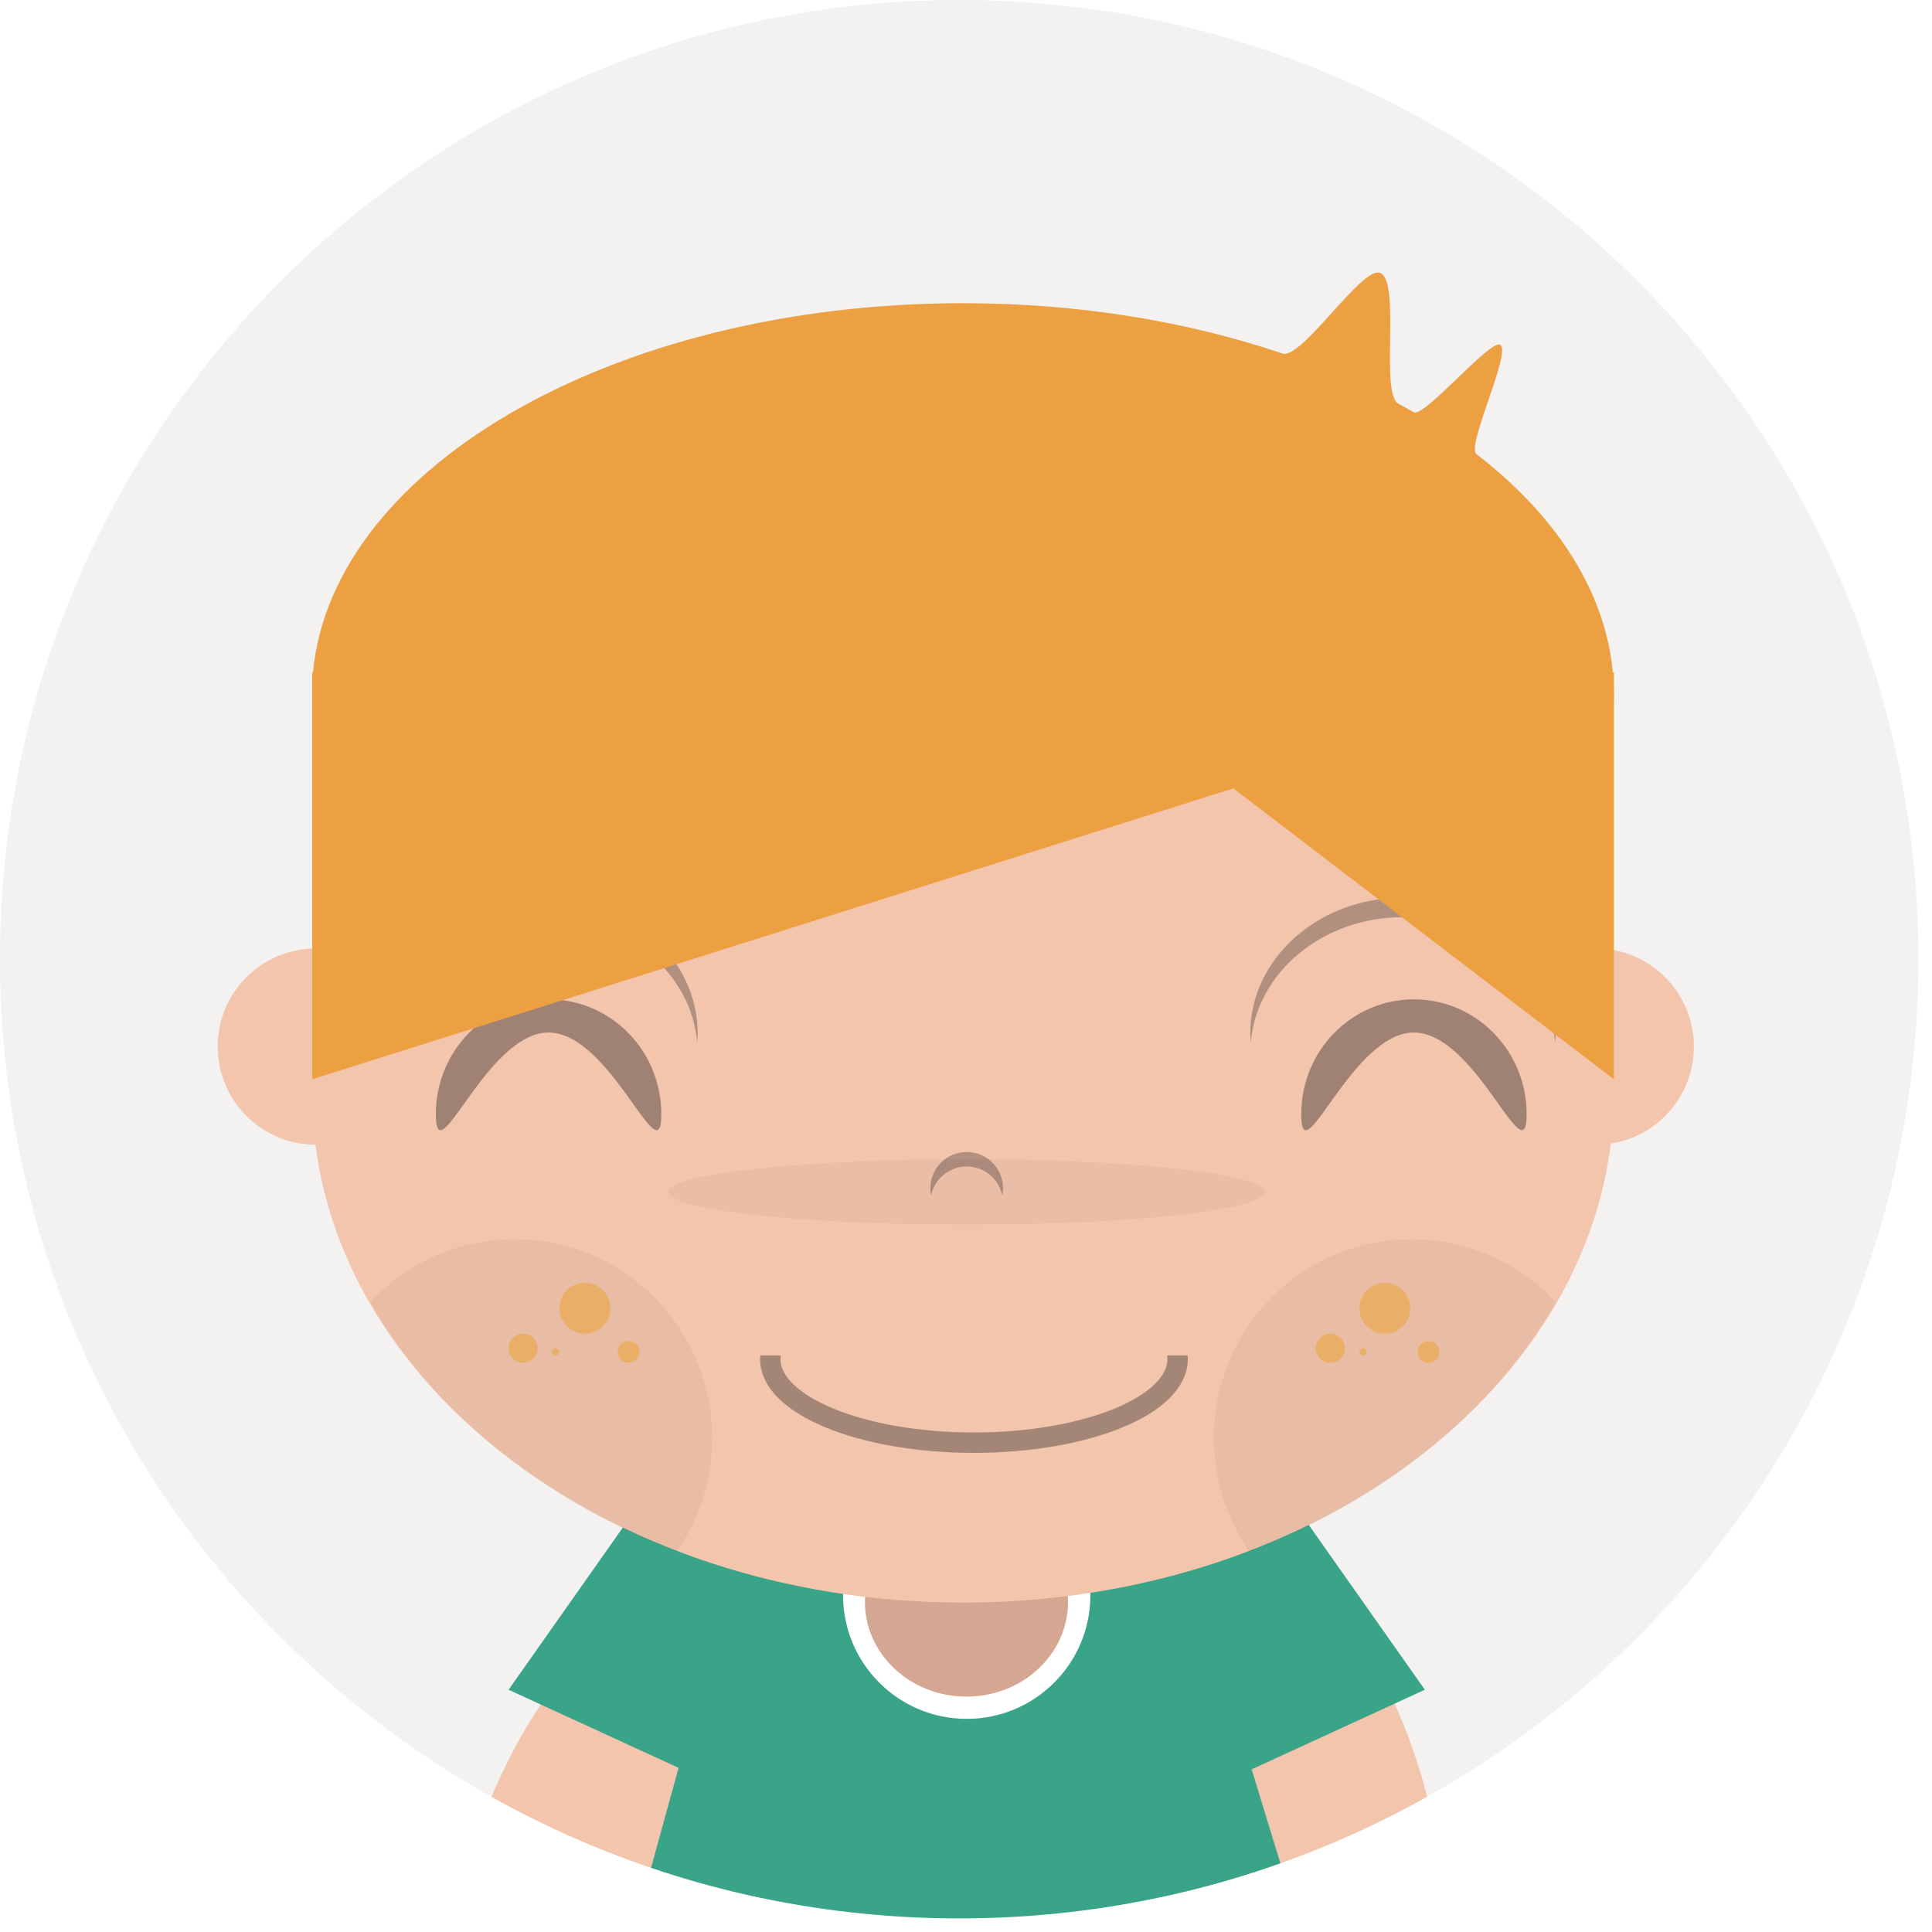
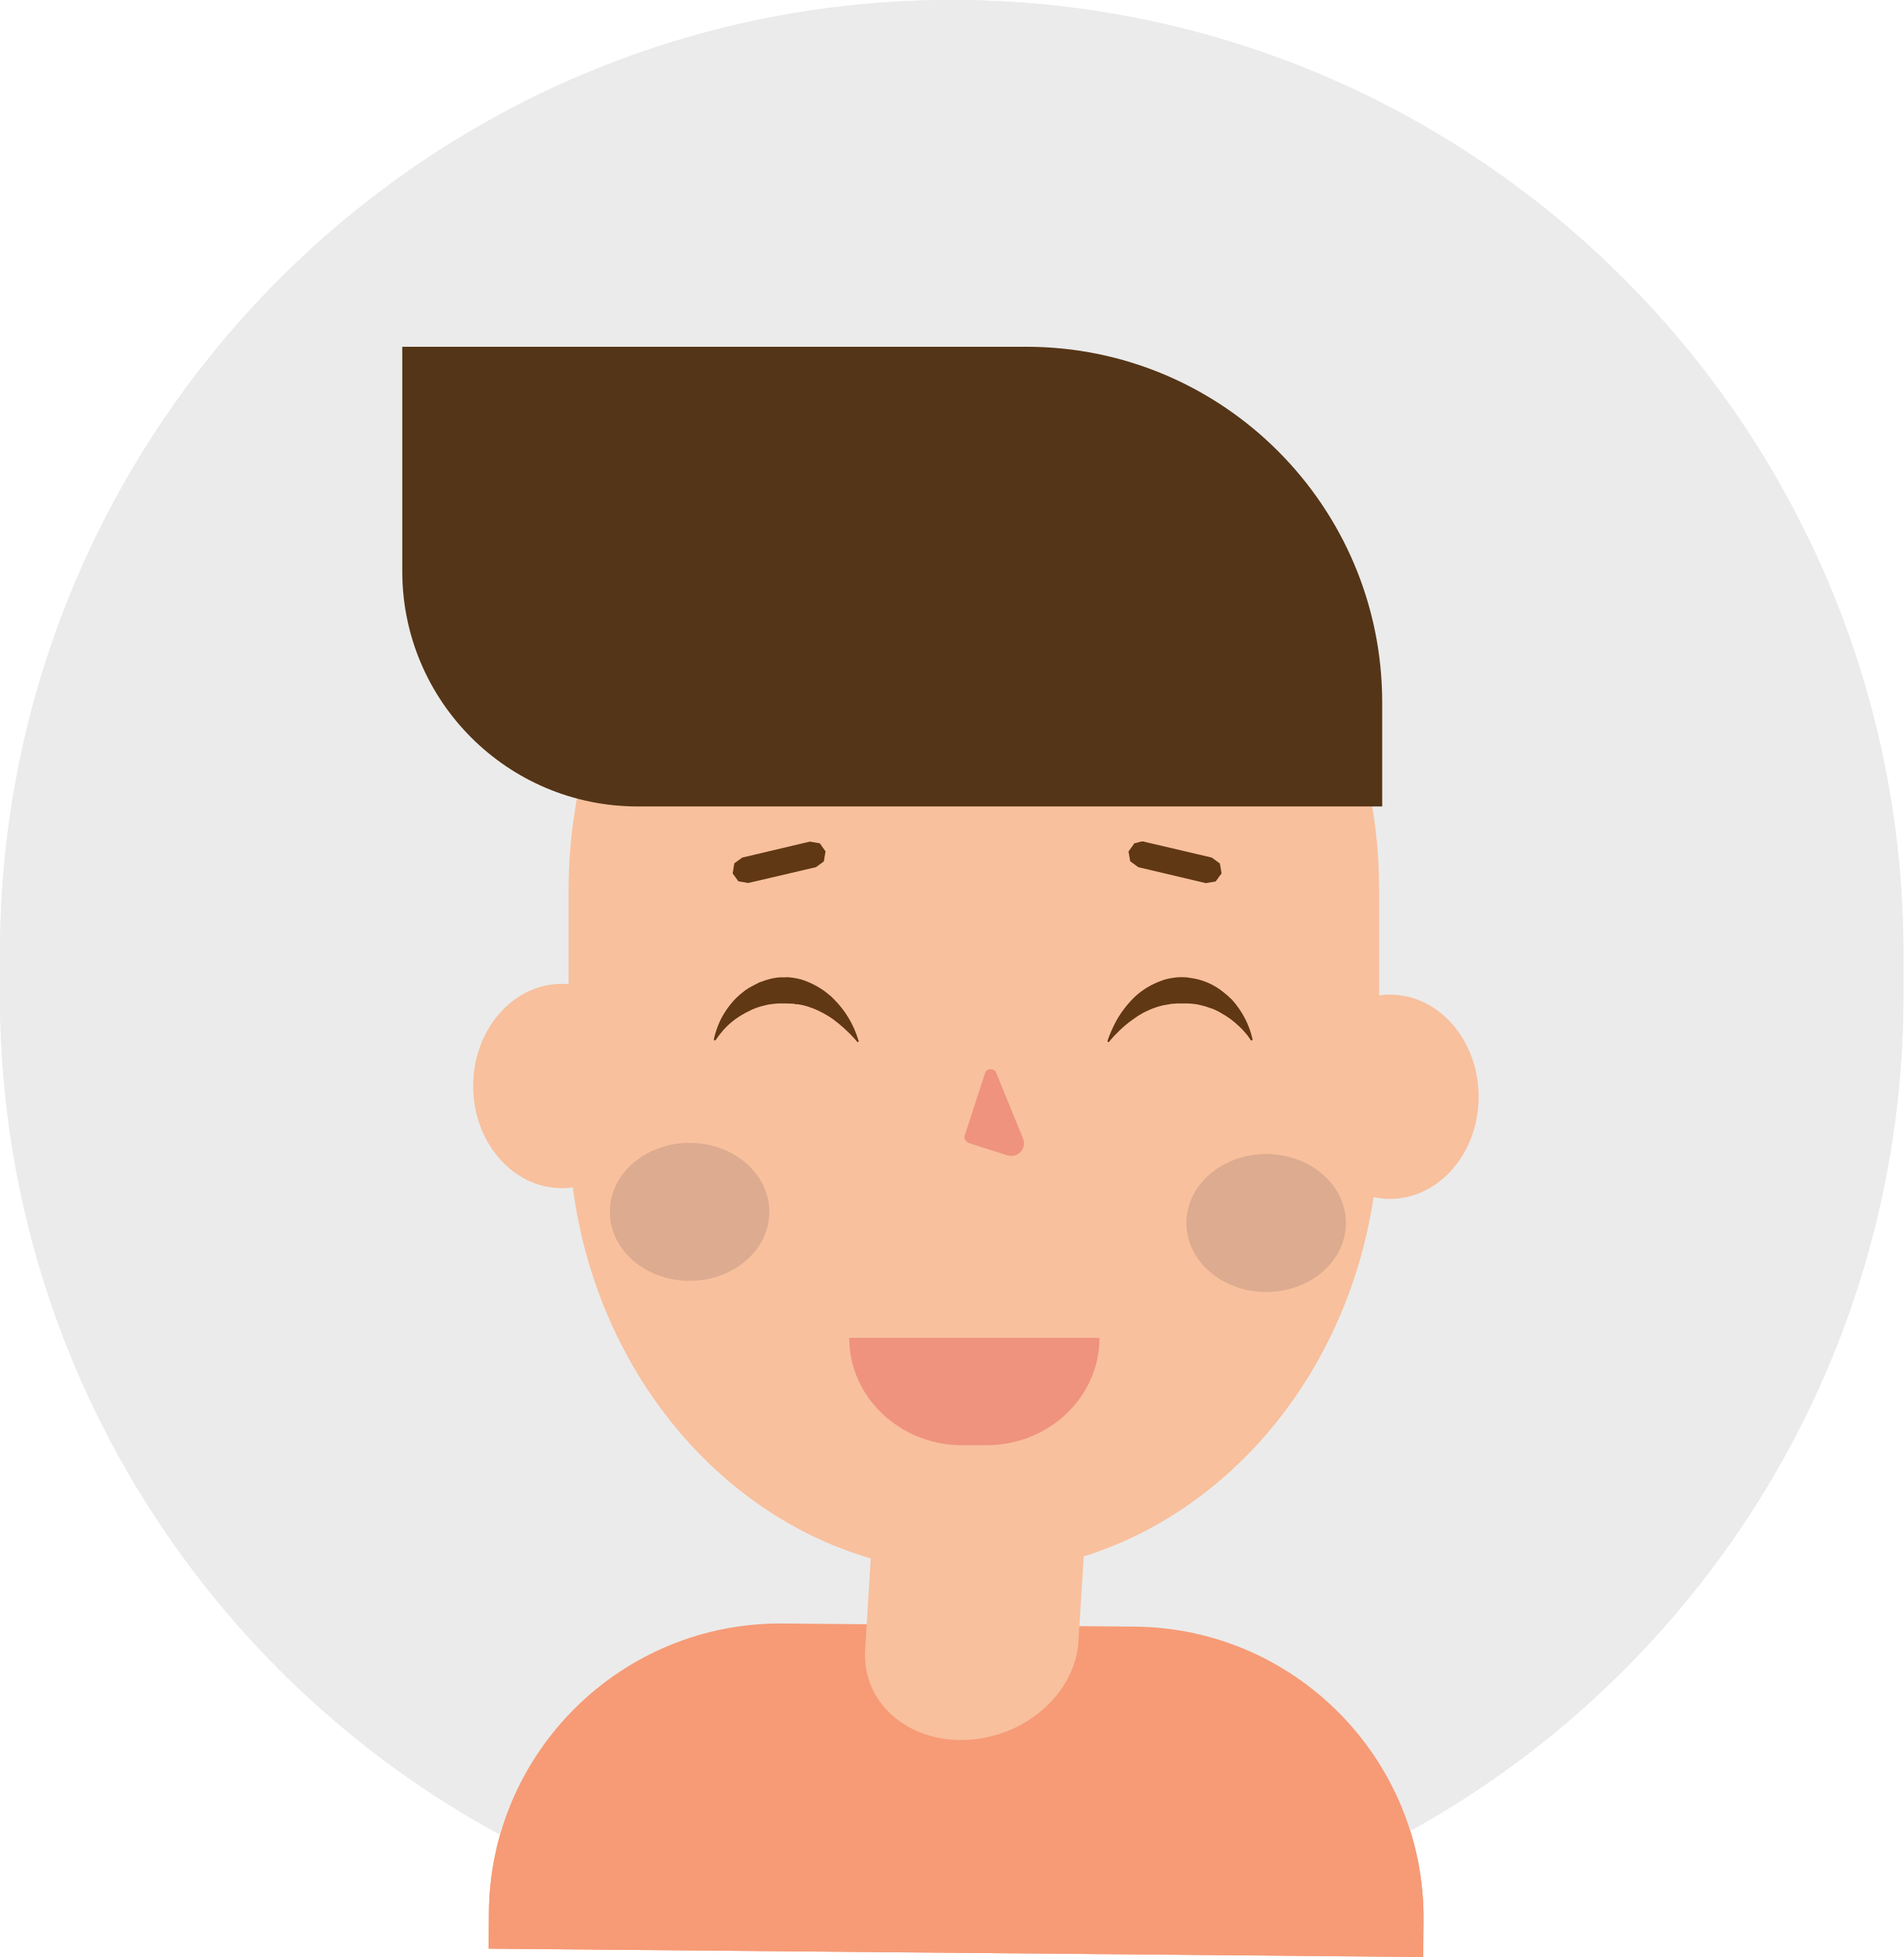
- <svg xmlns="http://www.w3.org/2000/svg" version="1.1" x="0px" y="0px" preserveAspectRatio="xMidYMid meet" width="284px" height="284px" viewBox="0 0 284 284" enable-background="new 0 0 284 284" xml:space="preserve">
-   <circle id="oval2" stroke="none" fill="rgb(243, 242, 241)" cx="141" cy="141" r="141" />
-   <g id="group" clip-path="url(#oval)">
-     <clipPath id="oval">
-       <circle cx="141" cy="141" r="141" />
+ <svg xmlns="http://www.w3.org/2000/svg" style="isolation:isolate" viewBox="0 0 472 485.344" width="472" height="485.344">
+   <defs>
+     <clipPath id="_clipPath_hagX2I1ZapChLq0Qn2HJebFHbZ18fqxy">
+       <rect width="472" height="485.344" />
    </clipPath>
-     <g id="page1">
-       <g id="layer_1">
-         <g id="layer_1_1_">
-           <path id="bezier2" stroke="none" fill="rgb(243, 197, 173)" d="M 106.18,234.3 C 117.24,238.44 119.41,259.93 111.02,282.31 102.64,304.69 86.87,319.48 75.82,315.34 64.76,311.2 62.59,289.7 70.98,267.33 79.36,244.95 95.13,230.16 106.18,234.3 Z M 106.18,234.3" />
-           <path id="bezier" stroke="none" fill="rgb(0, 0, 0)" d="M 85.45,313.56 L 85.45,330.66 198.76,330.66 198.76,313.56 85.45,313.56 Z M 85.45,313.56" />
-           <path id="bezier3" stroke="none" fill="rgb(26, 23, 24)" fill-opacity="0.3" d="M 69.5,287.42 C 67.82,286.31 67.76,281.9 69.27,277.24 69.1,277.62 68.94,278.01 68.79,278.41 66.85,283.49 66.76,288.59 68.59,289.8 70.43,291.01 73.47,287.87 75.41,282.79 75.56,282.38 75.7,281.98 75.83,281.58 73.9,285.96 71.18,288.53 69.5,287.42 L 69.5,287.42 Z M 69.5,287.42" />
-           <path id="bezier4" stroke="none" fill="rgb(243, 197, 173)" d="M 171.82,222.3 C 160.76,226.44 158.59,247.93 166.98,270.31 175.36,292.69 191.13,307.48 202.18,303.34 213.24,299.2 215.41,277.7 207.02,255.33 198.64,232.95 182.87,218.16 171.82,222.3 Z M 171.82,222.3" />
-           <path id="bezier5" stroke="none" fill="rgb(26, 23, 24)" fill-opacity="0.3" d="M 195.56,296.25 C 192.29,296.25 189.61,291.23 189.2,284.72 189.16,285.28 189.14,285.85 189.14,286.43 189.14,293.75 192.01,299.68 195.55,299.68 199.09,299.68 201.97,293.75 201.97,286.43 201.97,285.85 201.94,285.28 201.9,284.72 201.5,291.22 198.81,296.25 195.56,296.25 L 195.56,296.25 Z M 195.56,296.25" />
-           <path id="bezier6" stroke="none" fill="rgb(58, 164, 136)" d="M 209.45,248.39 L 189.89,220.62 174.13,227.86 172.73,223.29 109.82,223.29 108.74,227.25 94.32,220.62 74.76,248.39 99.75,259.87 84.38,315.7 201.01,315.7 183.99,260.09 209.45,248.39 Z M 209.45,248.39" />
-           <path id="bezier7" stroke="none" fill="rgb(255, 255, 255)" d="M 142.1,252.67 C 152.14,252.67 160.28,244.54 160.28,234.51 160.28,224.48 152.14,216.35 142.1,216.35 132.07,216.35 123.93,224.48 123.93,234.51 123.93,244.54 132.07,252.67 142.1,252.67 Z M 142.1,252.67" />
-           <path id="bezier8" stroke="none" fill="rgb(213, 166, 145)" d="M 142.07,249.4 C 150.32,249.4 157,243.16 157,235.47 157,227.78 150.32,221.55 142.07,221.55 133.82,221.55 127.14,227.78 127.14,235.47 127.14,243.16 133.82,249.4 142.07,249.4 Z M 142.07,249.4" />
-           <path id="bezier9" stroke="none" fill="rgb(243, 197, 173)" d="M 46.43,168.27 C 54.4,168.27 60.86,161.81 60.86,153.85 60.86,145.88 54.4,139.42 46.43,139.42 38.46,139.42 32,145.88 32,153.85 32,161.81 38.46,168.27 46.43,168.27 Z M 46.43,168.27" />
-           <path id="bezier10" stroke="none" fill="rgb(243, 197, 173)" d="M 234.57,168.27 C 242.54,168.27 249,161.81 249,153.85 249,145.88 242.54,139.42 234.57,139.42 226.6,139.42 220.14,145.88 220.14,153.85 220.14,161.81 226.6,168.27 234.57,168.27 Z M 234.57,168.27" />
-           <path id="bezier11" stroke="none" fill="rgb(243, 197, 173)" d="M 141.57,235.58 C 194.41,235.58 237.24,202.09 237.24,160.79 237.24,119.49 194.41,86.01 141.57,86.01 88.73,86.01 45.9,119.49 45.9,160.79 45.9,202.09 88.73,235.58 141.57,235.58 Z M 141.57,235.58" />
-           <path id="bezier12" stroke="none" fill="rgb(26, 23, 24)" fill-opacity="0.38" d="M 97.21,163.77 C 97.21,173.1 89.79,151.78 80.64,151.78 71.49,151.78 64.07,173.1 64.07,163.77 64.07,154.46 71.49,146.9 80.64,146.9 89.79,146.9 97.21,154.46 97.21,163.77 L 97.21,163.77 Z M 97.21,163.77" />
-           <path id="bezier13" stroke="none" fill="rgb(26, 23, 24)" fill-opacity="0.38" d="M 224.41,163.77 C 224.41,173.1 216.99,151.78 207.84,151.78 198.69,151.78 191.28,173.1 191.28,163.77 191.28,154.46 198.69,146.9 207.84,146.9 216.99,146.9 224.41,154.46 224.41,163.77 L 224.41,163.77 Z M 224.41,163.77" />
-           <path id="bezier14" stroke="none" fill="rgb(26, 23, 24)" fill-opacity="0.3" d="M 206.24,134.82 C 218.09,134.82 227.79,142.97 228.62,153.31 228.66,152.84 228.69,152.36 228.69,151.88 228.69,140.87 218.64,131.95 206.24,131.95 193.85,131.95 183.79,140.87 183.79,151.88 183.79,152.36 183.82,152.84 183.86,153.31 184.69,142.98 194.39,134.82 206.24,134.82 L 206.24,134.82 Z M 206.24,134.82" />
-           <path id="bezier15" stroke="none" fill="rgb(26, 23, 24)" fill-opacity="0.3" d="M 80.1,134.82 C 91.96,134.82 101.66,142.97 102.49,153.31 102.52,152.84 102.55,152.36 102.55,151.88 102.55,140.87 92.5,131.95 80.1,131.95 67.71,131.95 57.66,140.87 57.66,151.88 57.66,152.36 57.68,152.84 57.72,153.31 58.55,142.98 68.25,134.82 80.1,134.82 L 80.1,134.82 Z M 80.1,134.82" />
-           <path id="bezier16" stroke="none" fill="rgb(236, 160, 66)" d="M 237.1,105.24 C 237.19,104.21 237.24,103.17 237.24,102.13 237.24,88.79 229.69,76.51 217.03,66.75 215.5,65.57 222.21,51.79 220.54,50.69 219.12,49.76 209.33,61.48 207.81,60.6 207.08,60.18 206.33,59.76 205.58,59.36 202.8,57.85 205.96,41.44 202.9,40.13 200.23,38.99 191.37,52.94 188.5,51.96 174.62,47.26 158.61,44.57 141.55,44.57 89.69,44.57 47.48,69.38 45.9,100.34 L 237.1,100.34 237.1,105.24 237.1,105.24 237.1,105.24 Z M 237.1,105.24" />
-           <path id="bezier17" stroke="none" fill="rgb(236, 160, 66)" d="M 237.24,98.83 L 46.02,98.83 45.9,98.83 45.9,158.65 C 45.9,158.65 108.36,138.93 129.17,132.35 142.21,128.23 181.3,115.89 181.3,115.89 L 237.24,158.65 237.24,103.72 237.24,98.83 237.24,98.83 Z M 237.24,98.83" />
-           <path id="bezier18" stroke="none" fill="rgb(44, 39, 35)" d="M 141.03,317.84 L 141.03,331.73 142.1,331.73 142.1,317.84 141.03,317.84 Z M 141.03,317.84" />
-           <path id="bezier19" stroke="none" fill="rgb(26, 23, 24)" fill-opacity="0.3" d="M 142.1,171.47 C 144.69,171.47 146.85,173.31 147.34,175.75 147.41,175.4 147.45,175.05 147.45,174.68 147.45,171.73 145.06,169.34 142.1,169.34 139.15,169.34 136.76,171.73 136.76,174.68 136.76,175.05 136.8,175.4 136.87,175.75 137.36,173.31 139.52,171.47 142.1,171.47 L 142.1,171.47 Z M 142.1,171.47" />
-           <path id="bezier20" stroke="none" fill="rgb(246, 172, 44)" fill-opacity="0.5" d="M 203.57,196.05 C 205.64,196.05 207.31,194.37 207.31,192.31 207.31,190.24 205.64,188.57 203.57,188.57 201.5,188.57 199.83,190.24 199.83,192.31 199.83,194.37 201.5,196.05 203.57,196.05 Z M 203.57,196.05" />
-           <path id="bezier21" stroke="none" fill="rgb(246, 172, 44)" fill-opacity="0.5" d="M 209.98,200.32 C 210.87,200.32 211.59,199.6 211.59,198.72 211.59,197.83 210.87,197.12 209.98,197.12 209.1,197.12 208.38,197.83 208.38,198.72 208.38,199.6 209.1,200.32 209.98,200.32 Z M 209.98,200.32" />
-           <path id="bezier22" stroke="none" fill="rgb(246, 172, 44)" fill-opacity="0.5" d="M 195.55,200.32 C 196.73,200.32 197.69,199.36 197.69,198.18 197.69,197 196.73,196.05 195.55,196.05 194.37,196.05 193.41,197 193.41,198.18 193.41,199.36 194.37,200.32 195.55,200.32 Z M 195.55,200.32" />
-           <path id="bezier23" stroke="none" fill="rgb(246, 172, 44)" fill-opacity="0.5" d="M 200.36,199.25 C 200.66,199.25 200.9,199.01 200.9,198.72 200.9,198.42 200.66,198.18 200.36,198.18 200.07,198.18 199.83,198.42 199.83,198.72 199.83,199.01 200.07,199.25 200.36,199.25 Z M 200.36,199.25" />
-           <path id="bezier24" stroke="none" fill="rgb(246, 172, 44)" fill-opacity="0.5" d="M 85.98,196.05 C 88.05,196.05 89.72,194.37 89.72,192.31 89.72,190.24 88.05,188.57 85.98,188.57 83.92,188.57 82.24,190.24 82.24,192.31 82.24,194.37 83.92,196.05 85.98,196.05 Z M 85.98,196.05" />
-           <path id="bezier25" stroke="none" fill="rgb(246, 172, 44)" fill-opacity="0.5" d="M 92.4,200.32 C 93.28,200.32 94,199.6 94,198.72 94,197.83 93.28,197.12 92.4,197.12 91.51,197.12 90.79,197.83 90.79,198.72 90.79,199.6 91.51,200.32 92.4,200.32 Z M 92.4,200.32" />
-           <path id="bezier26" stroke="none" fill="rgb(246, 172, 44)" fill-opacity="0.5" d="M 76.9,200.32 C 78.08,200.32 79.03,199.36 79.03,198.18 79.03,197 78.08,196.05 76.9,196.05 75.72,196.05 74.76,197 74.76,198.18 74.76,199.36 75.72,200.32 76.9,200.32 Z M 76.9,200.32" />
-           <path id="bezier27" stroke="none" fill="rgb(246, 172, 44)" fill-opacity="0.5" d="M 81.71,199.25 C 82,199.25 82.24,199.01 82.24,198.72 82.24,198.42 82,198.18 81.71,198.18 81.41,198.18 81.17,198.42 81.17,198.72 81.17,199.01 81.41,199.25 81.71,199.25 Z M 81.71,199.25" />
-           <path id="bezier28" stroke="none" fill="rgb(7, 7, 6)" fill-opacity="0.05" d="M 75.64,182.16 C 67.28,182.16 59.75,185.71 54.45,191.39 63.54,207.37 79.54,220.38 99.46,228.1 102.75,223.36 104.69,217.6 104.69,211.38 104.69,195.24 91.68,182.16 75.64,182.16 L 75.64,182.16 Z M 75.64,182.16" />
-           <path id="bezier29" stroke="none" fill="rgb(7, 7, 6)" fill-opacity="0.05" d="M 207.5,182.16 C 215.86,182.16 223.39,185.71 228.69,191.39 219.6,207.37 203.6,220.38 183.68,228.1 180.39,223.36 178.45,217.6 178.45,211.38 178.45,195.24 191.45,182.16 207.5,182.16 L 207.5,182.16 Z M 207.5,182.16" />
-           <path id="bezier30" stroke="none" fill="rgb(44, 39, 35)" d="M 74.22,336 C 76.88,336 79.03,334.33 79.03,332.26 79.03,330.2 76.88,328.52 74.22,328.52 71.57,328.52 69.41,330.2 69.41,332.26 69.41,334.33 71.57,336 74.22,336 Z M 74.22,336" />
-           <path id="bezier31" stroke="none" fill="rgb(44, 39, 35)" d="M 81.71,336 C 84.36,336 86.52,334.33 86.52,332.26 86.52,330.2 84.36,328.52 81.71,328.52 79.05,328.52 76.9,330.2 76.9,332.26 76.9,334.33 79.05,336 81.71,336 Z M 81.71,336" />
-           <path id="bezier32" stroke="none" fill="rgb(44, 39, 35)" d="M 89.19,336 C 91.85,336 94,334.33 94,332.26 94,330.2 91.85,328.52 89.19,328.52 86.53,328.52 84.38,330.2 84.38,332.26 84.38,334.33 86.53,336 89.19,336 Z M 89.19,336" />
-           <path id="bezier33" stroke="none" fill="rgb(44, 39, 35)" d="M 97.74,336 C 100.4,336 102.55,334.33 102.55,332.26 102.55,330.2 100.4,328.52 97.74,328.52 95.08,328.52 92.93,330.2 92.93,332.26 92.93,334.33 95.08,336 97.74,336 Z M 97.74,336" />
-           <path id="bezier34" stroke="none" fill="rgb(44, 39, 35)" d="M 105.22,336 C 107.88,336 110.03,334.33 110.03,332.26 110.03,330.2 107.88,328.52 105.22,328.52 102.57,328.52 100.41,330.2 100.41,332.26 100.41,334.33 102.57,336 105.22,336 Z M 105.22,336" />
-           <path id="bezier35" stroke="none" fill="rgb(44, 39, 35)" d="M 112.71,336 C 115.36,336 117.52,334.33 117.52,332.26 117.52,330.2 115.36,328.52 112.71,328.52 110.05,328.52 107.9,330.2 107.9,332.26 107.9,334.33 110.05,336 112.71,336 Z M 112.71,336" />
-           <path id="bezier36" stroke="none" fill="rgb(44, 39, 35)" d="M 121.26,336 C 123.92,336 126.07,334.33 126.07,332.26 126.07,330.2 123.92,328.52 121.26,328.52 118.6,328.52 116.45,330.2 116.45,332.26 116.45,334.33 118.6,336 121.26,336 Z M 121.26,336" />
-           <path id="bezier37" stroke="none" fill="rgb(44, 39, 35)" d="M 128.74,336 C 131.4,336 133.55,334.33 133.55,332.26 133.55,330.2 131.4,328.52 128.74,328.52 126.08,328.52 123.93,330.2 123.93,332.26 123.93,334.33 126.08,336 128.74,336 Z M 128.74,336" />
-           <path id="bezier38" stroke="none" fill="rgb(44, 39, 35)" d="M 136.22,336 C 138.88,336 141.03,334.33 141.03,332.26 141.03,330.2 138.88,328.52 136.22,328.52 133.57,328.52 131.41,330.2 131.41,332.26 131.41,334.33 133.57,336 136.22,336 Z M 136.22,336" />
-           <path id="bezier39" stroke="none" fill="rgb(44, 39, 35)" d="M 146.91,336 C 149.57,336 151.72,334.33 151.72,332.26 151.72,330.2 149.57,328.52 146.91,328.52 144.26,328.52 142.1,330.2 142.1,332.26 142.1,334.33 144.26,336 146.91,336 Z M 146.91,336" />
-           <path id="bezier40" stroke="none" fill="rgb(44, 39, 35)" d="M 154.4,336 C 157.05,336 159.21,334.33 159.21,332.26 159.21,330.2 157.05,328.52 154.4,328.52 151.74,328.52 149.59,330.2 149.59,332.26 149.59,334.33 151.74,336 154.4,336 Z M 154.4,336" />
-           <path id="bezier41" stroke="none" fill="rgb(44, 39, 35)" d="M 161.88,336 C 164.54,336 166.69,334.33 166.69,332.26 166.69,330.2 164.54,328.52 161.88,328.52 159.22,328.52 157.07,330.2 157.07,332.26 157.07,334.33 159.22,336 161.88,336 Z M 161.88,336" />
-           <path id="bezier42" stroke="none" fill="rgb(44, 39, 35)" d="M 170.43,336 C 173.09,336 175.24,334.33 175.24,332.26 175.24,330.2 173.09,328.52 170.43,328.52 167.77,328.52 165.62,330.2 165.62,332.26 165.62,334.33 167.77,336 170.43,336 Z M 170.43,336" />
-           <path id="bezier43" stroke="none" fill="rgb(44, 39, 35)" d="M 177.91,336 C 180.57,336 182.72,334.33 182.72,332.26 182.72,330.2 180.57,328.52 177.91,328.52 175.26,328.52 173.1,330.2 173.1,332.26 173.1,334.33 175.26,336 177.91,336 Z M 177.91,336" />
-           <path id="bezier44" stroke="none" fill="rgb(44, 39, 35)" d="M 185.4,336 C 188.05,336 190.21,334.33 190.21,332.26 190.21,330.2 188.05,328.52 185.4,328.52 182.74,328.52 180.59,330.2 180.59,332.26 180.59,334.33 182.74,336 185.4,336 Z M 185.4,336" />
-           <path id="bezier45" stroke="none" fill="rgb(44, 39, 35)" d="M 193.95,336 C 196.6,336 198.76,334.33 198.76,332.26 198.76,330.2 196.6,328.52 193.95,328.52 191.29,328.52 189.14,330.2 189.14,332.26 189.14,334.33 191.29,336 193.95,336 Z M 193.95,336" />
-           <path id="bezier46" stroke="none" fill="rgb(44, 39, 35)" d="M 201.43,336 C 204.09,336 206.24,334.33 206.24,332.26 206.24,330.2 204.09,328.52 201.43,328.52 198.77,328.52 196.62,330.2 196.62,332.26 196.62,334.33 198.77,336 201.43,336 Z M 201.43,336" />
-           <path id="bezier47" stroke="none" fill="rgb(44, 39, 35)" d="M 208.91,336 C 211.57,336 213.72,334.33 213.72,332.26 213.72,330.2 211.57,328.52 208.91,328.52 206.26,328.52 204.1,330.2 204.1,332.26 204.1,334.33 206.26,336 208.91,336 Z M 208.91,336" />
-           <path id="bezier48" stroke="none" fill="rgb(26, 23, 24)" fill-opacity="0.05" d="M 142.1,180.02 C 166.31,180.02 185.93,177.87 185.93,175.21 185.93,172.56 166.31,170.41 142.1,170.41 117.9,170.41 98.28,172.56 98.28,175.21 98.28,177.87 117.9,180.02 142.1,180.02 Z M 142.1,180.02" />
-           <path id="bezier49" stroke="none" fill="rgb(255, 255, 255)" d="M 105.76,317.84 C 85.68,317.84 69.41,324.53 69.41,332.79 L 142.1,332.79 C 142.1,324.53 125.83,317.84 105.76,317.84 L 105.76,317.84 Z M 105.76,317.84" />
-           <path id="bezier50" stroke="none" fill="rgb(255, 255, 255)" d="M 178.45,317.84 C 158.38,317.84 142.1,324.53 142.1,332.79 L 214.79,332.79 C 214.79,324.53 198.52,317.84 178.45,317.84 L 178.45,317.84 Z M 178.45,317.84" />
-           <path id="bezier51" stroke="none" fill="rgb(241, 184, 156)" d="M 69.88,268.97 C 67.82,266.09 64.99,264.59 63.55,265.62 62.1,266.65 62.61,269.82 64.67,272.69 66.73,275.57 69.57,277.07 71.01,276.05 72.45,275.02 71.94,271.85 69.88,268.97 Z M 69.88,268.97" />
+   </defs>
+   <g clip-path="url(#_clipPath_hagX2I1ZapChLq0Qn2HJebFHbZ18fqxy)">
+     <clipPath id="_clipPath_lhVDUfUO6CRV1lg8deDTnHuPsYxbAbpz">
+       <rect x="0" y="0" width="472" height="485.344" transform="matrix(1,0,0,1,0,0)" fill="rgb(255,255,255)" />
+     </clipPath>
+     <g clip-path="url(#_clipPath_lhVDUfUO6CRV1lg8deDTnHuPsYxbAbpz)">
+       <g>
+         <g>
+           <path d=" M 236 0 L 236 0 C 366.252 0 472 106.023 472 236.614 L 472 246.72 C 472 377.311 366.252 483.334 236 483.334 L 236 483.334 C 105.748 483.334 0 377.311 0 246.72 L 0 236.614 C 0 106.023 105.748 0 236 0 Z " fill="rgb(235,235,235)" />
        </g>
-         <path id="bezier52" stroke="rgb(164, 134, 119)" stroke-width="3" stroke-miterlimit="4" fill="none" d="M 173.1,199.81 C 173.1,206.57 159.72,212.07 143.17,212.07 126.62,212.07 113.24,206.56 113.24,199.81 113.24,193 126.62,187.5 143.17,187.5 159.72,187.5 173.1,193 173.1,199.81 L 173.1,199.81 Z M 173.1,199.81" />
-         <path id="bezier53" stroke="none" fill="rgb(243, 197, 173)" d="M 110.03,184.29 L 110.03,199.25 175.24,199.25 175.24,184.29 110.03,184.29 Z M 110.03,184.29" />
+         <line x1="151.5" y1="225.917" x2="211.5" y2="222.917" vector-effect="non-scaling-stroke" stroke-width="4" stroke="rgb(0,0,0)" stroke-opacity="100" stroke-linejoin="miter" stroke-linecap="square" stroke-miterlimit="3" />
+         <path d=" M 241.5 108.917 L 241.5 108.917 C 296.967 108.917 342 159.036 342 220.77 L 342 278.314 C 342 340.048 296.967 390.167 241.5 390.167 L 241.5 390.167 C 186.033 390.167 141 340.048 141 278.314 L 141 220.77 C 141 159.036 186.033 108.917 241.5 108.917 Z " fill="rgb(248,192,157)" />
+         <path d=" M 210.583 331.792 L 272.646 331.792 L 272.646 331.792 C 272.646 346.487 260.099 358.417 244.646 358.417 L 238.583 358.417 C 223.13 358.417 210.583 346.487 210.583 331.792 L 210.583 331.792 Z " fill="rgb(239,147,126)" />
+         <path d=" M 244.283 266.061 L 241.733 273.905 L 239.183 281.75 C 238.983 282.445 239.683 283.339 240.383 283.537 L 249.783 286.516 C 252.383 287.311 254.683 284.828 253.683 282.346 L 246.983 265.961 C 246.583 264.869 244.683 264.869 244.283 266.061 Z " fill="rgb(239,147,126)" />
+         <path d=" M 99.75 86 L 254.517 86 C 303.214 86 342.75 125.536 342.75 174.233 L 342.75 200 L 158.086 200 C 125.889 200 99.75 173.861 99.75 141.665 L 99.75 86 Z " fill="rgb(85,53,23)" />
+         <rect x="216.167" y="372.334" width="51.333" height="38" transform="matrix(1,0,0,1,0,0)" fill="rgb(248,192,157)" />
+         <path d=" M 194.144 402.633 L 281.387 403.411 C 321.265 403.767 353.352 436.432 352.997 476.31 L 352.916 485.344 L 121.164 483.276 L 121.245 474.242 C 121.601 434.364 154.266 402.277 194.144 402.633 Z " fill="rgb(246,155,118)" />
+         <path d=" M 239.429 431.513 L 239.533 431.507 C 224.861 432.088 213.726 422.07 214.525 409.092 L 216.957 370.057 L 269.859 368.019 L 267.428 407.054 C 266.629 420.032 254.111 430.959 239.429 431.513 Z " fill="rgb(248,192,157)" />
+         <g>
+           <path d=" M 203.288 209.137 L 204.707 211.14 L 204.29 213.643 L 202.329 215.061 L 185.558 218.983 L 183.097 218.566 L 181.678 216.605 L 182.095 214.102 L 184.056 212.683 L 200.827 208.72 L 203.247 209.137 L 203.288 209.137 Z  M 283.764 208.762 L 300.493 212.683 L 302.496 214.143 L 302.913 216.563 L 302.913 216.605 L 301.453 218.607 L 299.033 219.025 L 282.262 215.061 L 280.26 213.601 L 279.842 211.181 L 281.303 209.137 C 282.137 209.012 282.971 208.553 283.764 208.72 L 283.764 208.762 Z  M 194.82 242.345 L 195.028 242.345 L 195.779 242.387 L 196.822 242.512 L 197.698 242.679 L 198.741 242.929 L 199.242 243.096 C 201.215 243.784 203.072 244.769 204.749 246.017 L 206.125 247.143 L 206.626 247.644 C 209.573 250.525 211.728 254.117 212.884 258.073 L 212.925 258.115 L 212.842 258.449 L 212.55 258.365 L 211.883 257.573 C 210.23 255.753 208.399 254.104 206.417 252.65 C 204.904 251.613 203.281 250.745 201.578 250.063 C 201.329 249.975 201.079 249.892 200.827 249.813 L 200.41 249.646 C 199.593 249.384 198.755 249.189 197.907 249.062 L 197.406 249.062 L 196.822 248.937 L 196.071 248.895 L 195.654 248.895 L 194.82 248.853 L 193.067 248.853 L 192.483 248.895 C 191.813 248.953 191.145 249.036 190.481 249.145 L 189.938 249.271 C 189.058 249.452 188.193 249.703 187.352 250.022 L 186.935 250.188 C 186.347 250.429 185.776 250.708 185.224 251.023 C 185.057 251.023 184.932 251.148 184.807 251.231 C 182.762 252.3 180.925 253.727 179.384 255.445 C 178.685 256.233 178.044 257.069 177.465 257.948 L 177.423 257.948 L 177.131 258.073 L 177.006 257.781 C 177.356 256.201 177.873 254.663 178.549 253.192 C 179.489 251.256 180.713 249.47 182.179 247.894 L 182.721 247.352 C 183.249 246.847 183.806 246.373 184.39 245.933 L 184.849 245.558 C 185.85 244.89 186.935 244.306 188.061 243.764 L 188.395 243.597 L 188.937 243.43 C 189.521 243.18 190.105 243.013 190.731 242.846 L 191.565 242.637 L 192.567 242.47 L 193.318 242.387 L 194.903 242.387 L 194.82 242.345 Z  M 293.109 242.345 L 294.277 242.387 L 295.028 242.512 C 298.09 242.875 300.985 244.106 303.372 246.058 C 304.107 246.623 304.804 247.236 305.458 247.894 C 307.987 250.663 309.755 254.041 310.589 257.698 L 310.589 257.781 L 310.464 258.073 L 310.172 257.99 L 309.755 257.364 L 309.338 256.78 L 308.086 255.32 L 307.21 254.485 C 305.888 253.207 304.401 252.113 302.788 251.231 L 302.37 250.981 C 301.826 250.692 301.269 250.428 300.702 250.188 L 300.285 250.063 C 299.432 249.727 298.553 249.462 297.656 249.271 L 297.156 249.145 C 296.81 249.079 296.462 249.024 296.113 248.979 L 295.111 248.895 L 294.527 248.853 L 291.941 248.853 L 291.524 248.895 L 290.773 248.937 L 290.147 249.02 L 289.688 249.104 C 288.84 249.213 288.002 249.395 287.185 249.646 L 286.559 249.855 C 285.701 250.143 284.865 250.492 284.056 250.898 L 283.555 251.148 C 282.724 251.584 281.928 252.086 281.177 252.65 C 279.552 253.761 278.055 255.048 276.713 256.488 L 276.171 257.03 L 275.086 258.282 L 275.045 258.365 L 274.711 258.449 L 274.627 258.115 C 275.222 256.42 275.948 254.775 276.797 253.192 C 277.93 251.162 279.334 249.296 280.969 247.644 L 281.469 247.143 C 283.368 245.41 285.595 244.077 288.019 243.221 L 288.854 242.929 L 289.688 242.721 C 290.649 242.515 291.626 242.389 292.608 242.345 L 293.151 242.345 L 293.109 242.345 Z " fill="rgb(96,56,19)" />
+           <g>
+             <ellipse vector-effect="non-scaling-stroke" cx="0" cy="0" rx="1" ry="1" transform="matrix(19.775,0,0,17.105,313.975,303.312)" fill="rgb(221,171,144)" />
+             <ellipse vector-effect="non-scaling-stroke" cx="0" cy="0" rx="1" ry="1" transform="matrix(19.775,0,0,17.105,171,300.542)" fill="rgb(221,171,144)" />
+           </g>
+         </g>
      </g>
+       <ellipse vector-effect="non-scaling-stroke" cx="0" cy="0" rx="1" ry="1" transform="matrix(22,0,0,25.333,344.667,272)" fill="rgb(248,192,157)" />
+       <line x1="155.063" y1="251.063" x2="141.563" y2="241.688" vector-effect="non-scaling-stroke" stroke-width="1" stroke="rgb(0,0,0)" stroke-linejoin="miter" stroke-linecap="square" stroke-miterlimit="3" />
+     </g>
+     <clipPath id="_clipPath_bMJaDXYdXlXp3qj3NEhwEu3f33ygZGRl">
+       <rect x="0" y="0" width="472" height="485.344" transform="matrix(1,0,0,1,0,0)" fill="rgb(255,255,255)" />
+     </clipPath>
+     <g clip-path="url(#_clipPath_bMJaDXYdXlXp3qj3NEhwEu3f33ygZGRl)">
+       <g>
+         <g>
+           <path d=" M 236 0 L 236 0 C 366.252 0 472 106.023 472 236.614 L 472 246.72 C 472 377.311 366.252 483.334 236 483.334 L 236 483.334 C 105.748 483.334 0 377.311 0 246.72 L 0 236.614 C 0 106.023 105.748 0 236 0 Z " fill="rgb(235,235,235)" />
+         </g>
+         <line x1="151.5" y1="225.917" x2="211.5" y2="222.917" vector-effect="non-scaling-stroke" stroke-width="4" stroke="rgb(0,0,0)" stroke-opacity="100" stroke-linejoin="miter" stroke-linecap="square" stroke-miterlimit="3" />
+         <path d=" M 241.5 108.917 L 241.5 108.917 C 296.967 108.917 342 159.036 342 220.77 L 342 278.314 C 342 340.048 296.967 390.167 241.5 390.167 L 241.5 390.167 C 186.033 390.167 141 340.048 141 278.314 L 141 220.77 C 141 159.036 186.033 108.917 241.5 108.917 Z " fill="rgb(248,192,157)" />
+         <path d=" M 210.583 331.792 L 272.646 331.792 L 272.646 331.792 C 272.646 346.487 260.099 358.417 244.646 358.417 L 238.583 358.417 C 223.13 358.417 210.583 346.487 210.583 331.792 L 210.583 331.792 Z " fill="rgb(239,147,126)" />
+         <path d=" M 244.283 266.061 L 241.733 273.905 L 239.183 281.75 C 238.983 282.445 239.683 283.339 240.383 283.537 L 249.783 286.516 C 252.383 287.311 254.683 284.828 253.683 282.346 L 246.983 265.961 C 246.583 264.869 244.683 264.869 244.283 266.061 Z " fill="rgb(239,147,126)" />
+         <path d=" M 99.75 86 L 254.517 86 C 303.214 86 342.75 125.536 342.75 174.233 L 342.75 200 L 158.086 200 C 125.889 200 99.75 173.861 99.75 141.665 L 99.75 86 Z " fill="rgb(85,53,23)" />
+         <rect x="216.167" y="372.334" width="51.333" height="38" transform="matrix(1,0,0,1,0,0)" fill="rgb(248,192,157)" />
+         <path d=" M 194.144 402.633 L 281.387 403.411 C 321.265 403.767 353.352 436.432 352.997 476.31 L 352.916 485.344 L 121.164 483.276 L 121.245 474.242 C 121.601 434.364 154.266 402.277 194.144 402.633 Z " fill="rgb(246,155,118)" />
+         <path d=" M 239.429 431.513 L 239.533 431.507 C 224.861 432.088 213.726 422.07 214.525 409.092 L 216.957 370.057 L 269.859 368.019 L 267.428 407.054 C 266.629 420.032 254.111 430.959 239.429 431.513 Z " fill="rgb(248,192,157)" />
+         <g>
+           <path d=" M 203.288 209.137 L 204.707 211.14 L 204.29 213.643 L 202.329 215.061 L 185.558 218.983 L 183.097 218.566 L 181.678 216.605 L 182.095 214.102 L 184.056 212.683 L 200.827 208.72 L 203.247 209.137 L 203.288 209.137 Z  M 283.764 208.762 L 300.493 212.683 L 302.496 214.143 L 302.913 216.563 L 302.913 216.605 L 301.453 218.607 L 299.033 219.025 L 282.262 215.061 L 280.26 213.601 L 279.842 211.181 L 281.303 209.137 C 282.137 209.012 282.971 208.553 283.764 208.72 L 283.764 208.762 Z  M 194.82 242.345 L 195.028 242.345 L 195.779 242.387 L 196.822 242.512 L 197.698 242.679 L 198.741 242.929 L 199.242 243.096 C 201.215 243.784 203.072 244.769 204.749 246.017 L 206.125 247.143 L 206.626 247.644 C 209.573 250.525 211.728 254.117 212.884 258.073 L 212.925 258.115 L 212.842 258.449 L 212.55 258.365 L 211.883 257.573 C 210.23 255.753 208.399 254.104 206.417 252.65 C 204.904 251.613 203.281 250.745 201.578 250.063 C 201.329 249.975 201.079 249.892 200.827 249.813 L 200.41 249.646 C 199.593 249.384 198.755 249.189 197.907 249.062 L 197.406 249.062 L 196.822 248.937 L 196.071 248.895 L 195.654 248.895 L 194.82 248.853 L 193.067 248.853 L 192.483 248.895 C 191.813 248.953 191.145 249.036 190.481 249.145 L 189.938 249.271 C 189.058 249.452 188.193 249.703 187.352 250.022 L 186.935 250.188 C 186.347 250.429 185.776 250.708 185.224 251.023 C 185.057 251.023 184.932 251.148 184.807 251.231 C 182.762 252.3 180.925 253.727 179.384 255.445 C 178.685 256.233 178.044 257.069 177.465 257.948 L 177.423 257.948 L 177.131 258.073 L 177.006 257.781 C 177.356 256.201 177.873 254.663 178.549 253.192 C 179.489 251.256 180.713 249.47 182.179 247.894 L 182.721 247.352 C 183.249 246.847 183.806 246.373 184.39 245.933 L 184.849 245.558 C 185.85 244.89 186.935 244.306 188.061 243.764 L 188.395 243.597 L 188.937 243.43 C 189.521 243.18 190.105 243.013 190.731 242.846 L 191.565 242.637 L 192.567 242.47 L 193.318 242.387 L 194.903 242.387 L 194.82 242.345 Z  M 293.109 242.345 L 294.277 242.387 L 295.028 242.512 C 298.09 242.875 300.985 244.106 303.372 246.058 C 304.107 246.623 304.804 247.236 305.458 247.894 C 307.987 250.663 309.755 254.041 310.589 257.698 L 310.589 257.781 L 310.464 258.073 L 310.172 257.99 L 309.755 257.364 L 309.338 256.78 L 308.086 255.32 L 307.21 254.485 C 305.888 253.207 304.401 252.113 302.788 251.231 L 302.37 250.981 C 301.826 250.692 301.269 250.428 300.702 250.188 L 300.285 250.063 C 299.432 249.727 298.553 249.462 297.656 249.271 L 297.156 249.145 C 296.81 249.079 296.462 249.024 296.113 248.979 L 295.111 248.895 L 294.527 248.853 L 291.941 248.853 L 291.524 248.895 L 290.773 248.937 L 290.147 249.02 L 289.688 249.104 C 288.84 249.213 288.002 249.395 287.185 249.646 L 286.559 249.855 C 285.701 250.143 284.865 250.492 284.056 250.898 L 283.555 251.148 C 282.724 251.584 281.928 252.086 281.177 252.65 C 279.552 253.761 278.055 255.048 276.713 256.488 L 276.171 257.03 L 275.086 258.282 L 275.045 258.365 L 274.711 258.449 L 274.627 258.115 C 275.222 256.42 275.948 254.775 276.797 253.192 C 277.93 251.162 279.334 249.296 280.969 247.644 L 281.469 247.143 C 283.368 245.41 285.595 244.077 288.019 243.221 L 288.854 242.929 L 289.688 242.721 C 290.649 242.515 291.626 242.389 292.608 242.345 L 293.151 242.345 L 293.109 242.345 Z " fill="rgb(96,56,19)" />
+           <g>
+             <ellipse vector-effect="non-scaling-stroke" cx="0" cy="0" rx="1" ry="1" transform="matrix(19.775,0,0,17.105,313.975,303.312)" fill="rgb(221,171,144)" />
+             <ellipse vector-effect="non-scaling-stroke" cx="0" cy="0" rx="1" ry="1" transform="matrix(19.775,0,0,17.105,171,300.542)" fill="rgb(221,171,144)" />
+           </g>
+         </g>
+       </g>
+       <ellipse vector-effect="non-scaling-stroke" cx="0" cy="0" rx="1" ry="1" transform="matrix(22,0,0,25.333,344.667,272)" fill="rgb(248,192,157)" />
+       <ellipse vector-effect="non-scaling-stroke" cx="0" cy="0" rx="1" ry="1" transform="matrix(22,0,0,25.333,139.333,269.333)" fill="rgb(248,192,157)" />
    </g>
  </g>
</svg>
